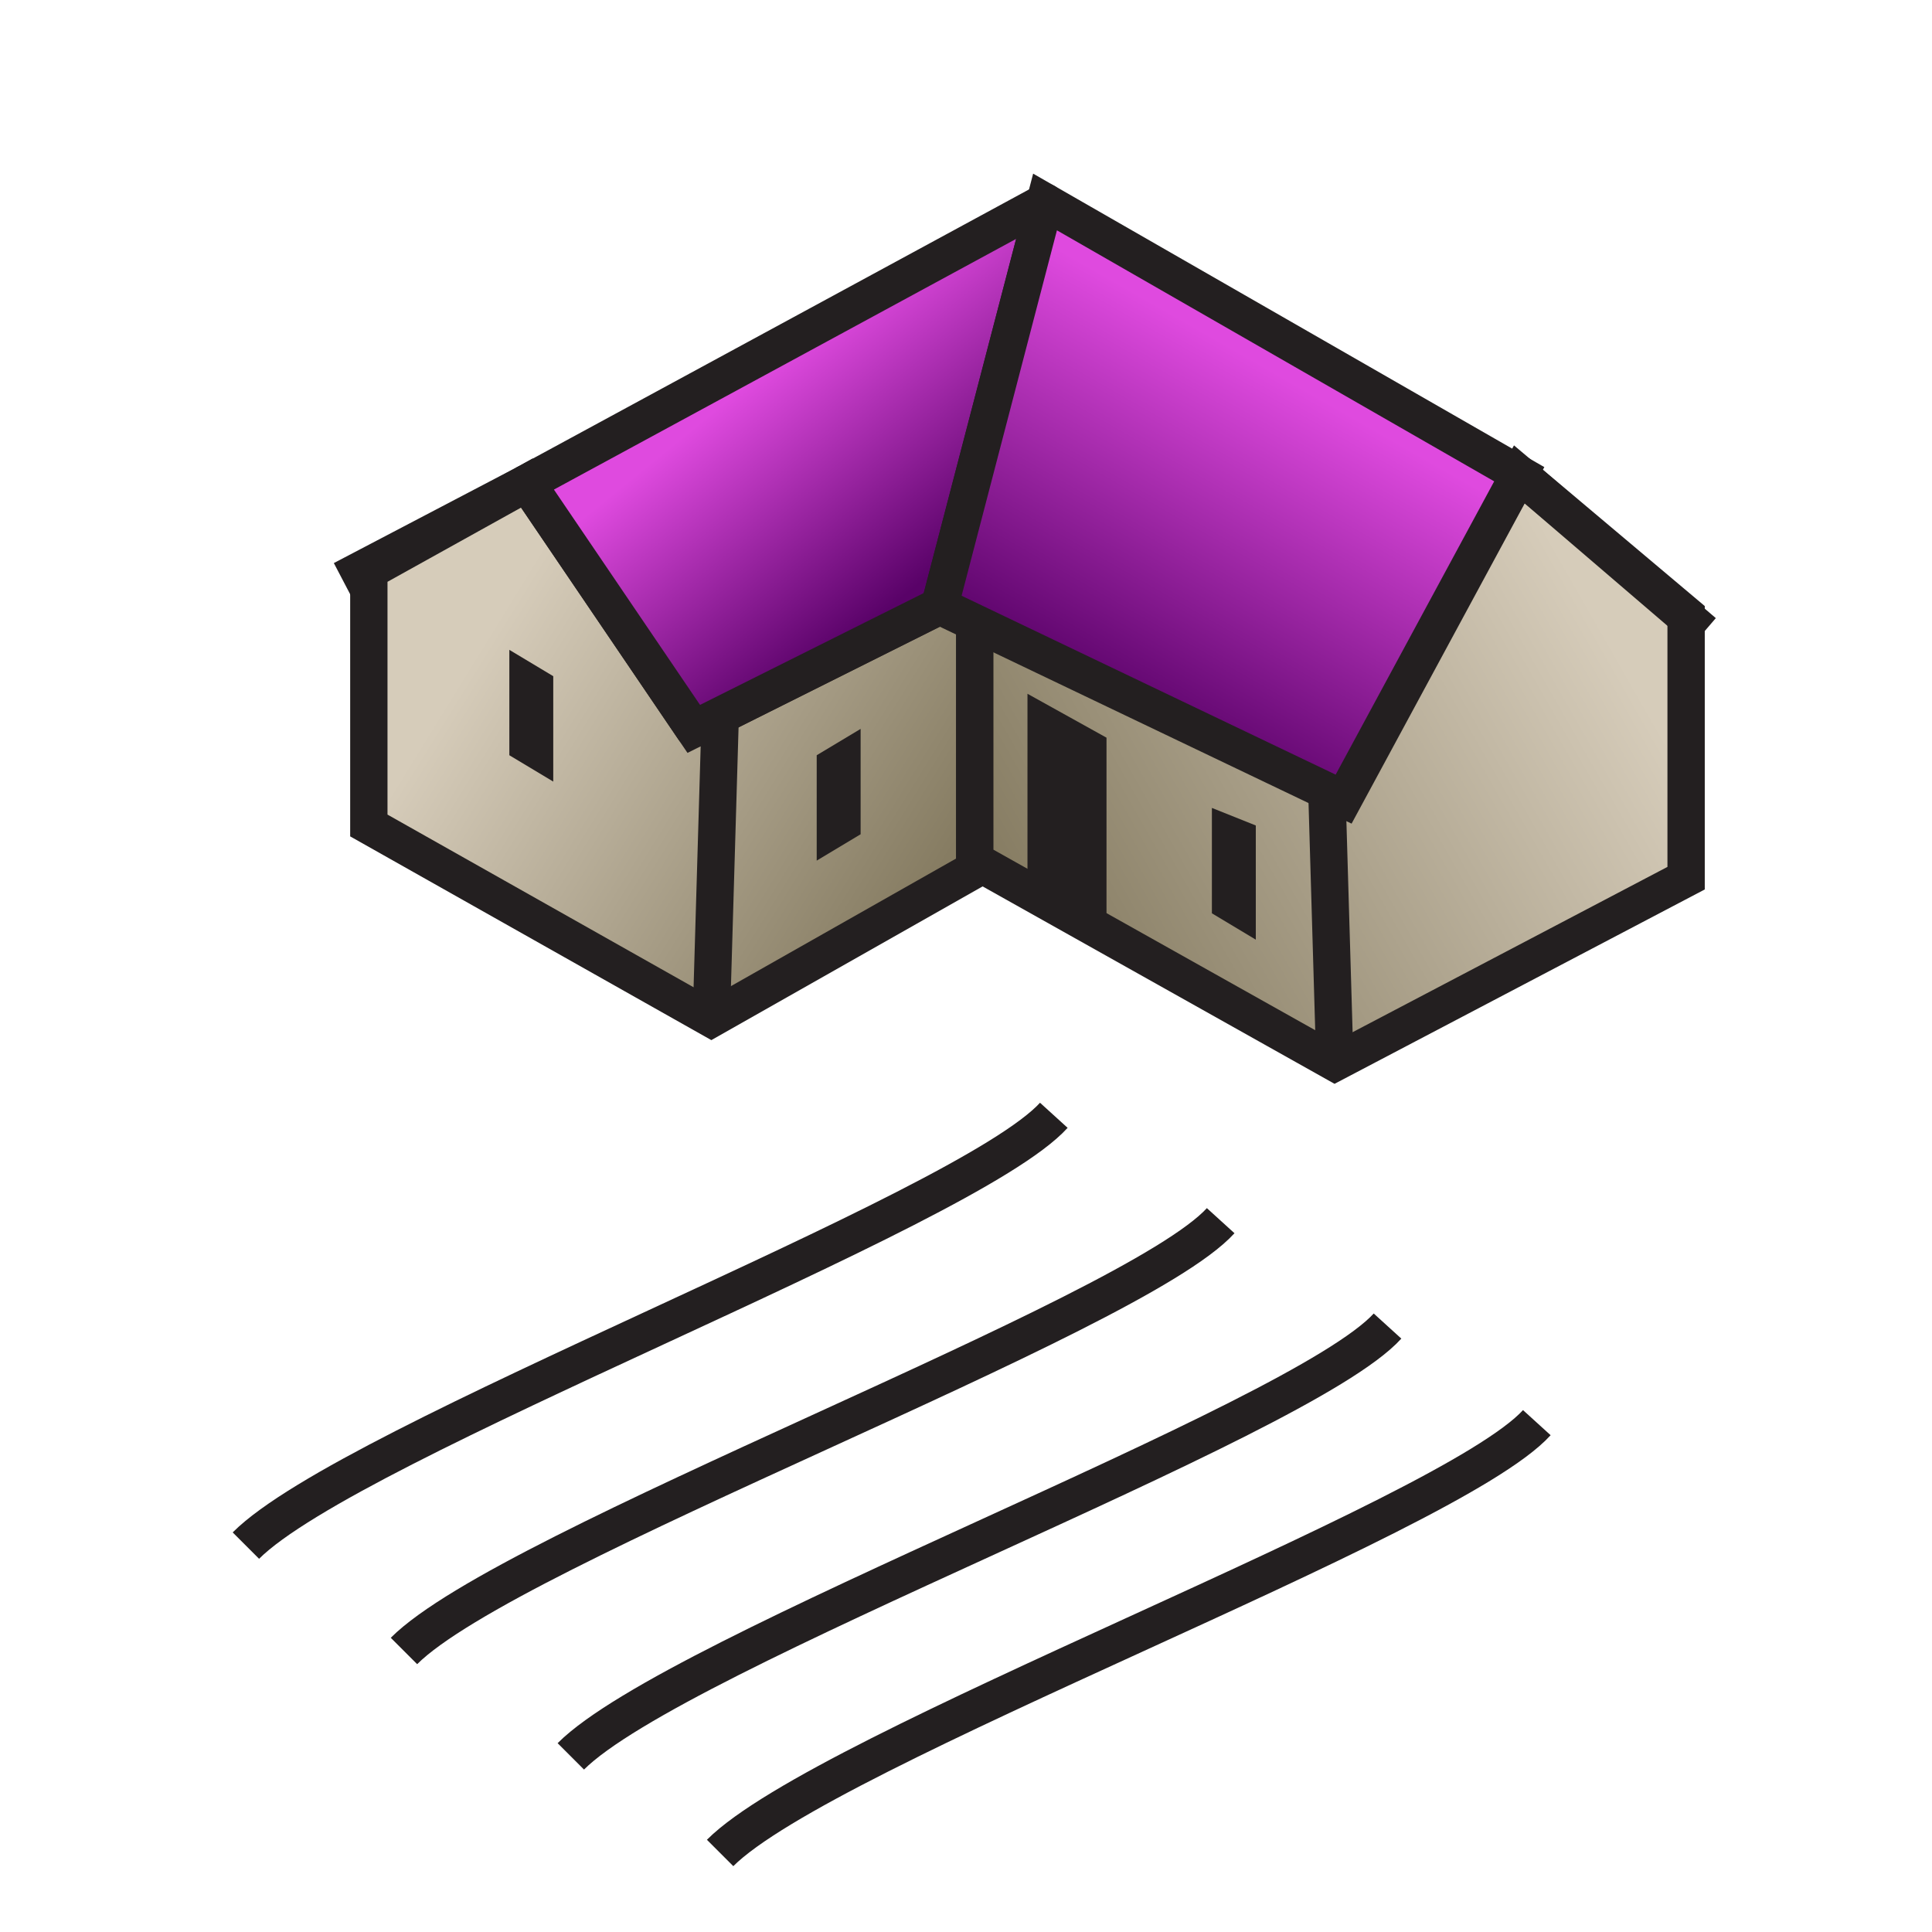
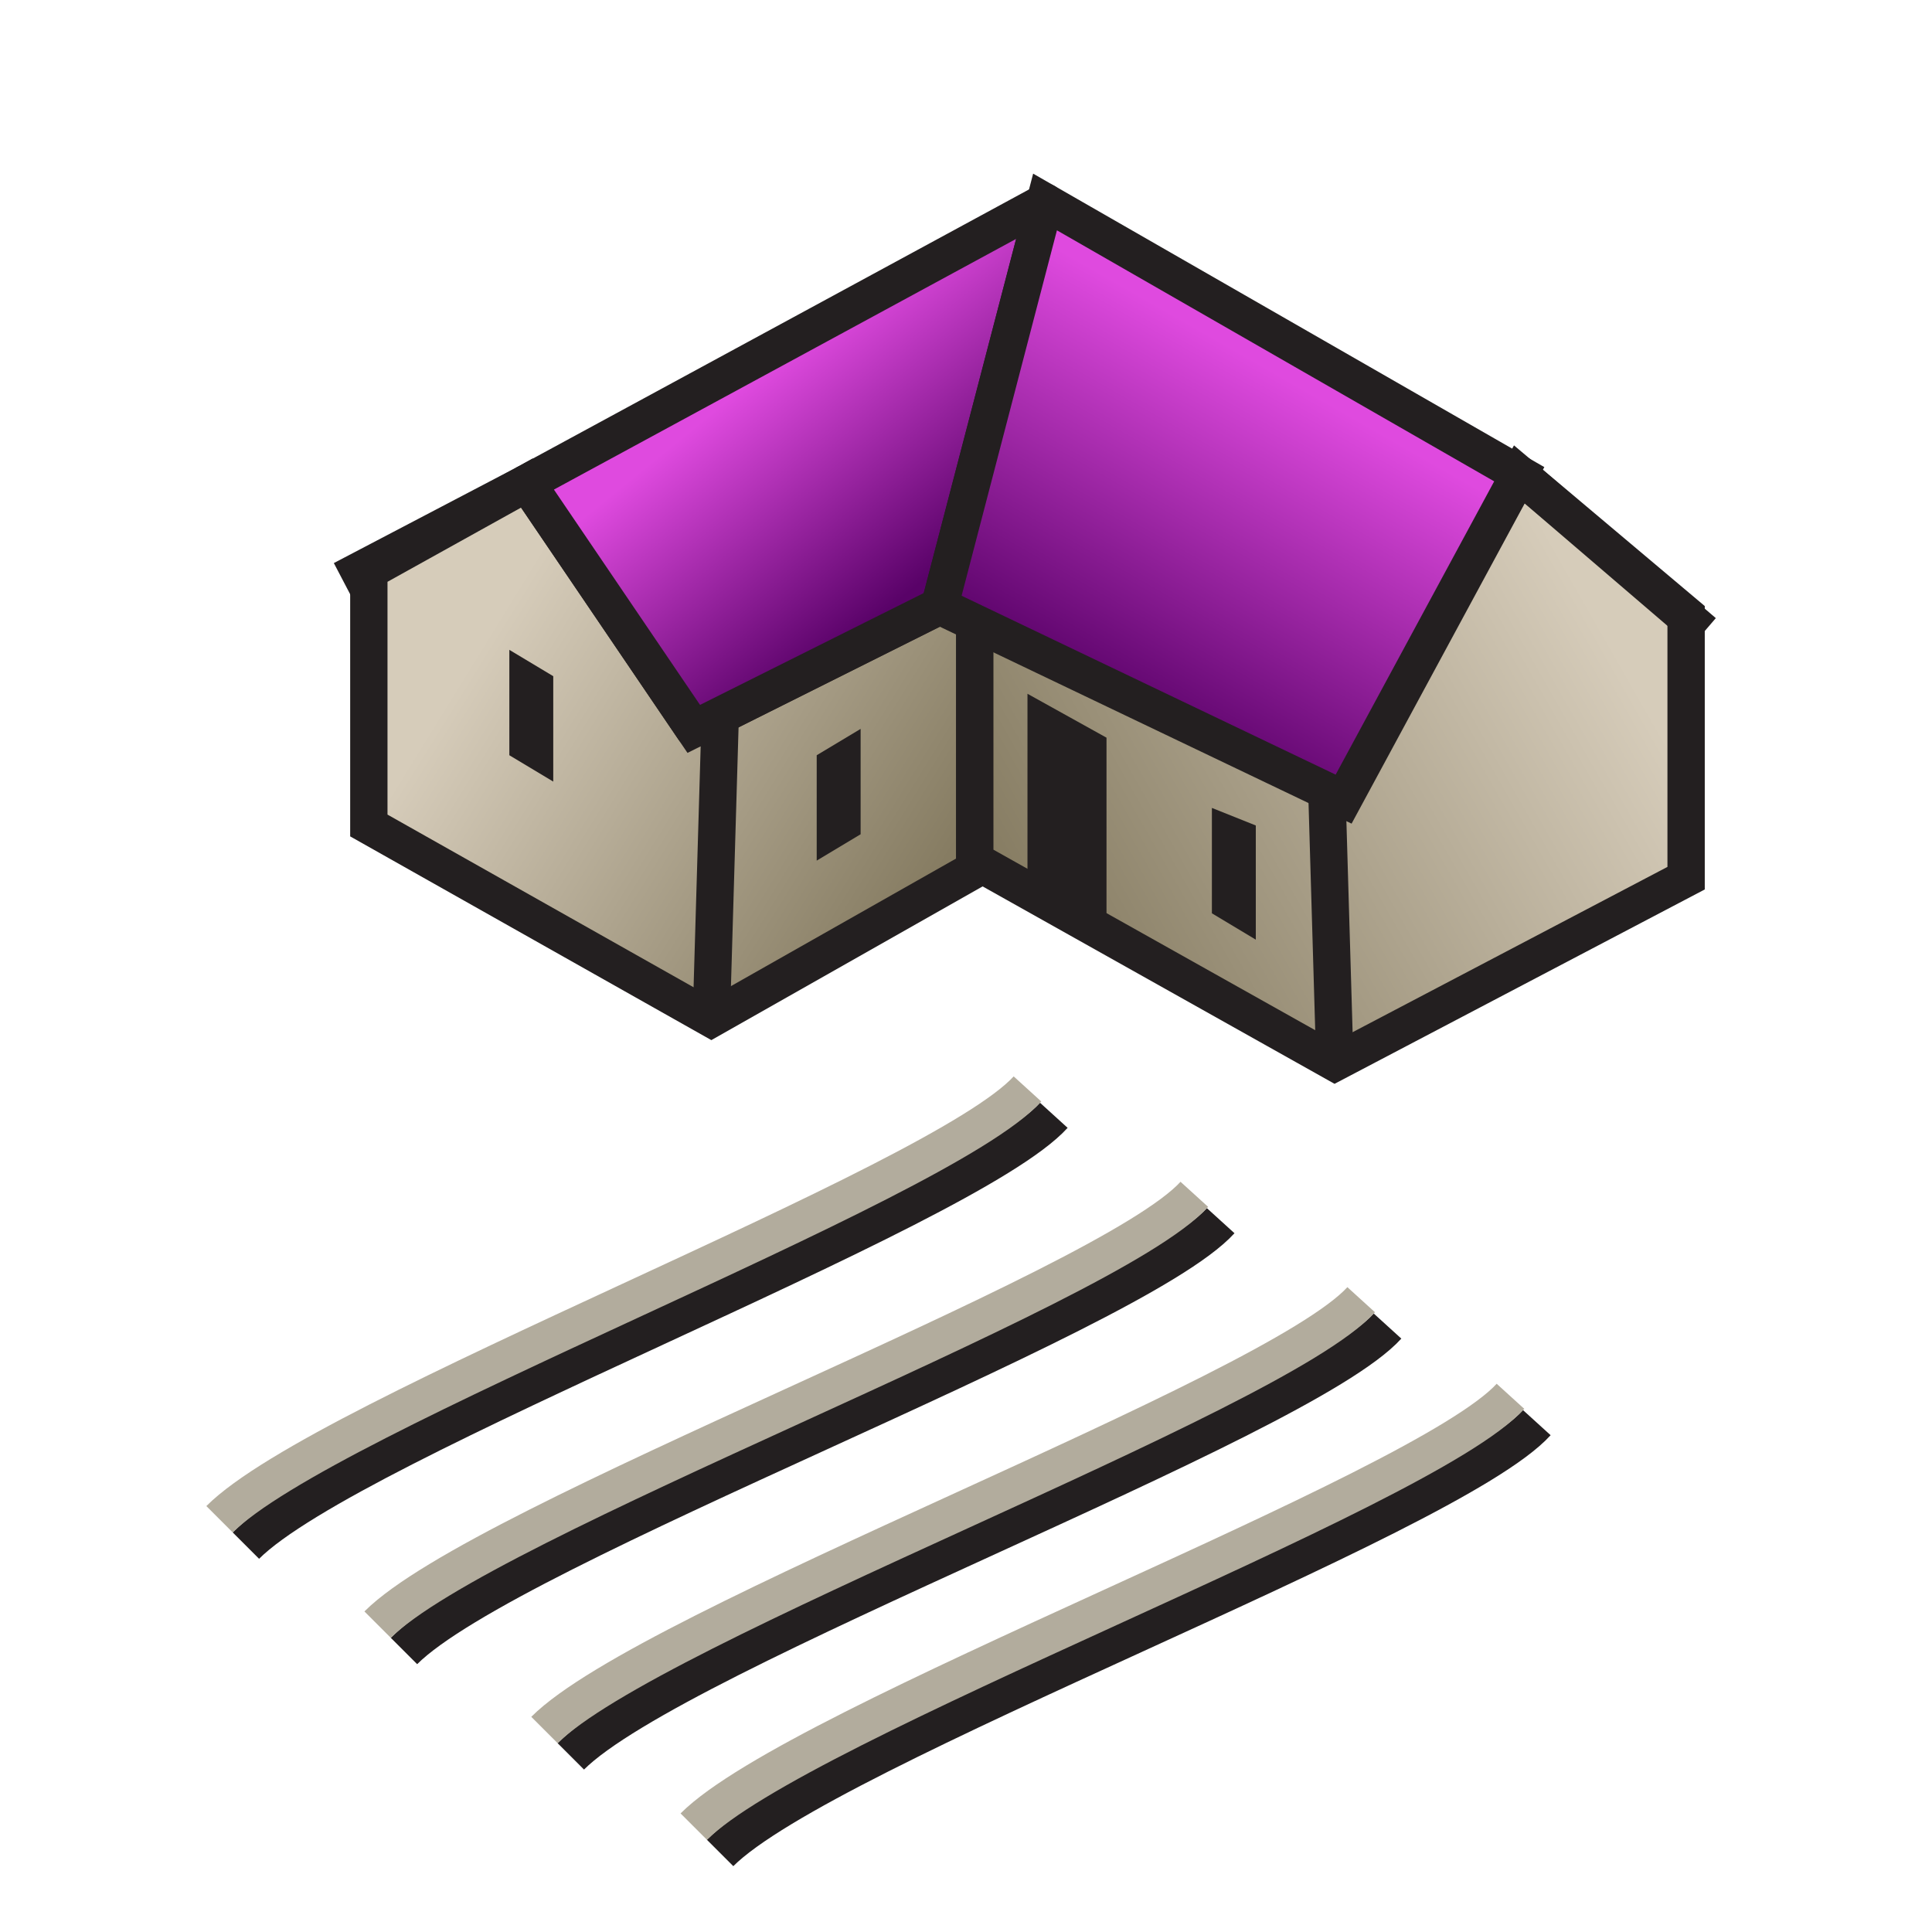
<svg xmlns="http://www.w3.org/2000/svg" version="1.1" id="Calque_1" x="0px" y="0px" viewBox="0 0 22 22" style="enable-background:new 0 0 22 22;" xml:space="preserve">
  <style type="text/css">
	.st0{fill:url(#SVGID_1_);stroke:#231F20;stroke-width:0.425;stroke-miterlimit:10;}
	.st1{fill:none;stroke:#231F20;stroke-width:0.425;stroke-miterlimit:10;}
	.st2{fill:#231F20;}
	.st3{fill:url(#SVGID_2_);stroke:#231F20;stroke-width:0.425;stroke-linecap:round;stroke-linejoin:round;}
	.st4{fill:url(#SVGID_3_);stroke:#231F20;stroke-width:0.425;stroke-miterlimit:10;}
	.st5{fill:url(#SVGID_4_);stroke:#231F20;stroke-width:0.425;stroke-linecap:round;}
	.st6{fill:none;stroke:#231F20;stroke-width:0.425;}
+ 	.st7{fill:none;stroke:#B2AC9D;stroke-width:0.425;}
</style>
  <g>
    <g>
-       <linearGradient id="SVGID_1_" gradientUnits="userSpaceOnUse" x1="5.752" y1="6.904" x2="10.678" y2="9.941">
+       <linearGradient id="SVGID_1_" gradientUnits="userSpaceOnUse" x1="5.763" y1="17.113" x2="10.689" y2="14.077" gradientTransform="matrix(1 0 0 -1 0 24)">
        <stop offset="0" style="stop-color:#D6CCBA" />
        <stop offset="1" style="stop-color:#867C62" />
      </linearGradient>
      <polygon class="st0" points="4.2,9.4 8.1,11.6 11.1,9.9 11.1,6.7 7.9,8.3 6,5.5 4.2,6.5   " />
      <line class="st1" x1="6" y1="5.5" x2="3.9" y2="6.6" />
      <line class="st1" x1="8.2" y1="8.2" x2="8.1" y2="11.6" />
    </g>
    <polygon class="st2" points="6.3,8.9 5.8,8.6 5.8,7.4 6.3,7.7  " />
    <polygon class="st2" points="9.3,9.8 9.8,9.5 9.8,8.3 9.3,8.6  " />
-     <linearGradient id="SVGID_2_" gradientUnits="userSpaceOnUse" x1="8.898" y1="4.059" x2="10.791" y2="6.387">
+     <linearGradient id="SVGID_2_" gradientUnits="userSpaceOnUse" x1="8.894" y1="19.938" x2="10.787" y2="17.609" gradientTransform="matrix(1 0 0 -1 0 24)">
      <stop offset="0" style="stop-color:#DF4ADF" />
      <stop offset="1" style="stop-color:#590268" />
    </linearGradient>
    <polygon class="st3" points="6,5.5 7.9,8.3 10.7,6.9 11.9,2.3  " />
    <g>
-       <linearGradient id="SVGID_3_" gradientUnits="userSpaceOnUse" x1="-110.692" y1="6.699" x2="-104.3" y2="10.35" gradientTransform="matrix(-1 0 0 1 -92.6976 0)">
+       <linearGradient id="SVGID_3_" gradientUnits="userSpaceOnUse" x1="-486.704" y1="17.281" x2="-480.311" y2="13.63" gradientTransform="matrix(-1 0 0 -1 -468.6976 24)">
        <stop offset="0" style="stop-color:#D6CCBA" />
        <stop offset="1" style="stop-color:#867C62" />
      </linearGradient>
      <polygon class="st4" points="19.2,10 15.2,12.1 11.1,9.8 11.1,6.7 15.4,8.8 17.3,5.4 19.2,7   " />
      <polygon class="st2" points="14.3,10.7 13.8,10.4 13.8,9.2 14.3,9.4   " />
      <line class="st1" x1="17.3" y1="5.4" x2="19.4" y2="7.2" />
      <line class="st1" x1="15.1" y1="8.7" x2="15.2" y2="12.1" />
-       <linearGradient id="SVGID_4_" gradientUnits="userSpaceOnUse" x1="-107.119" y1="4.184" x2="-105.005" y2="7.885" gradientTransform="matrix(-1 0 0 1 -92.6976 0)">
+       <linearGradient id="SVGID_4_" gradientUnits="userSpaceOnUse" x1="-483.153" y1="19.797" x2="-481.039" y2="16.096" gradientTransform="matrix(-1 0 0 -1 -468.6976 24)">
        <stop offset="0" style="stop-color:#DF4ADF" />
        <stop offset="1" style="stop-color:#590268" />
      </linearGradient>
      <polygon class="st5" points="17.3,5.4 15.3,9.1 10.7,6.9 11.9,2.3   " />
    </g>
    <polygon class="st2" points="12.6,10.7 11.7,10.2 11.7,7.9 12.6,8.4  " />
  </g>
  <path class="st6" d="M2.8,17.6C4,16.4,11,13.8,12,12.7" />
  <path class="st6" d="M4.6,18.8c1.2-1.2,8.3-3.8,9.3-4.9" />
  <path class="st6" d="M6.5,20c1.2-1.2,8.3-3.8,9.3-4.9" />
  <path class="st6" d="M8.2,21.1c1.2-1.2,8.3-3.8,9.3-4.9" />
+   <path class="st7" d="M2.5,17.3c1.2-1.2,8.2-3.8,9.2-4.9" />
+   <path class="st7" d="M4.3,18.5c1.2-1.2,8.3-3.8,9.3-4.9" />
+   <path class="st7" d="M6.2,19.7c1.2-1.2,8.3-3.8,9.3-4.9" />
+   <path class="st7" d="M7.9,20.8c1.2-1.2,8.3-3.8,9.3-4.9" />
</svg>
